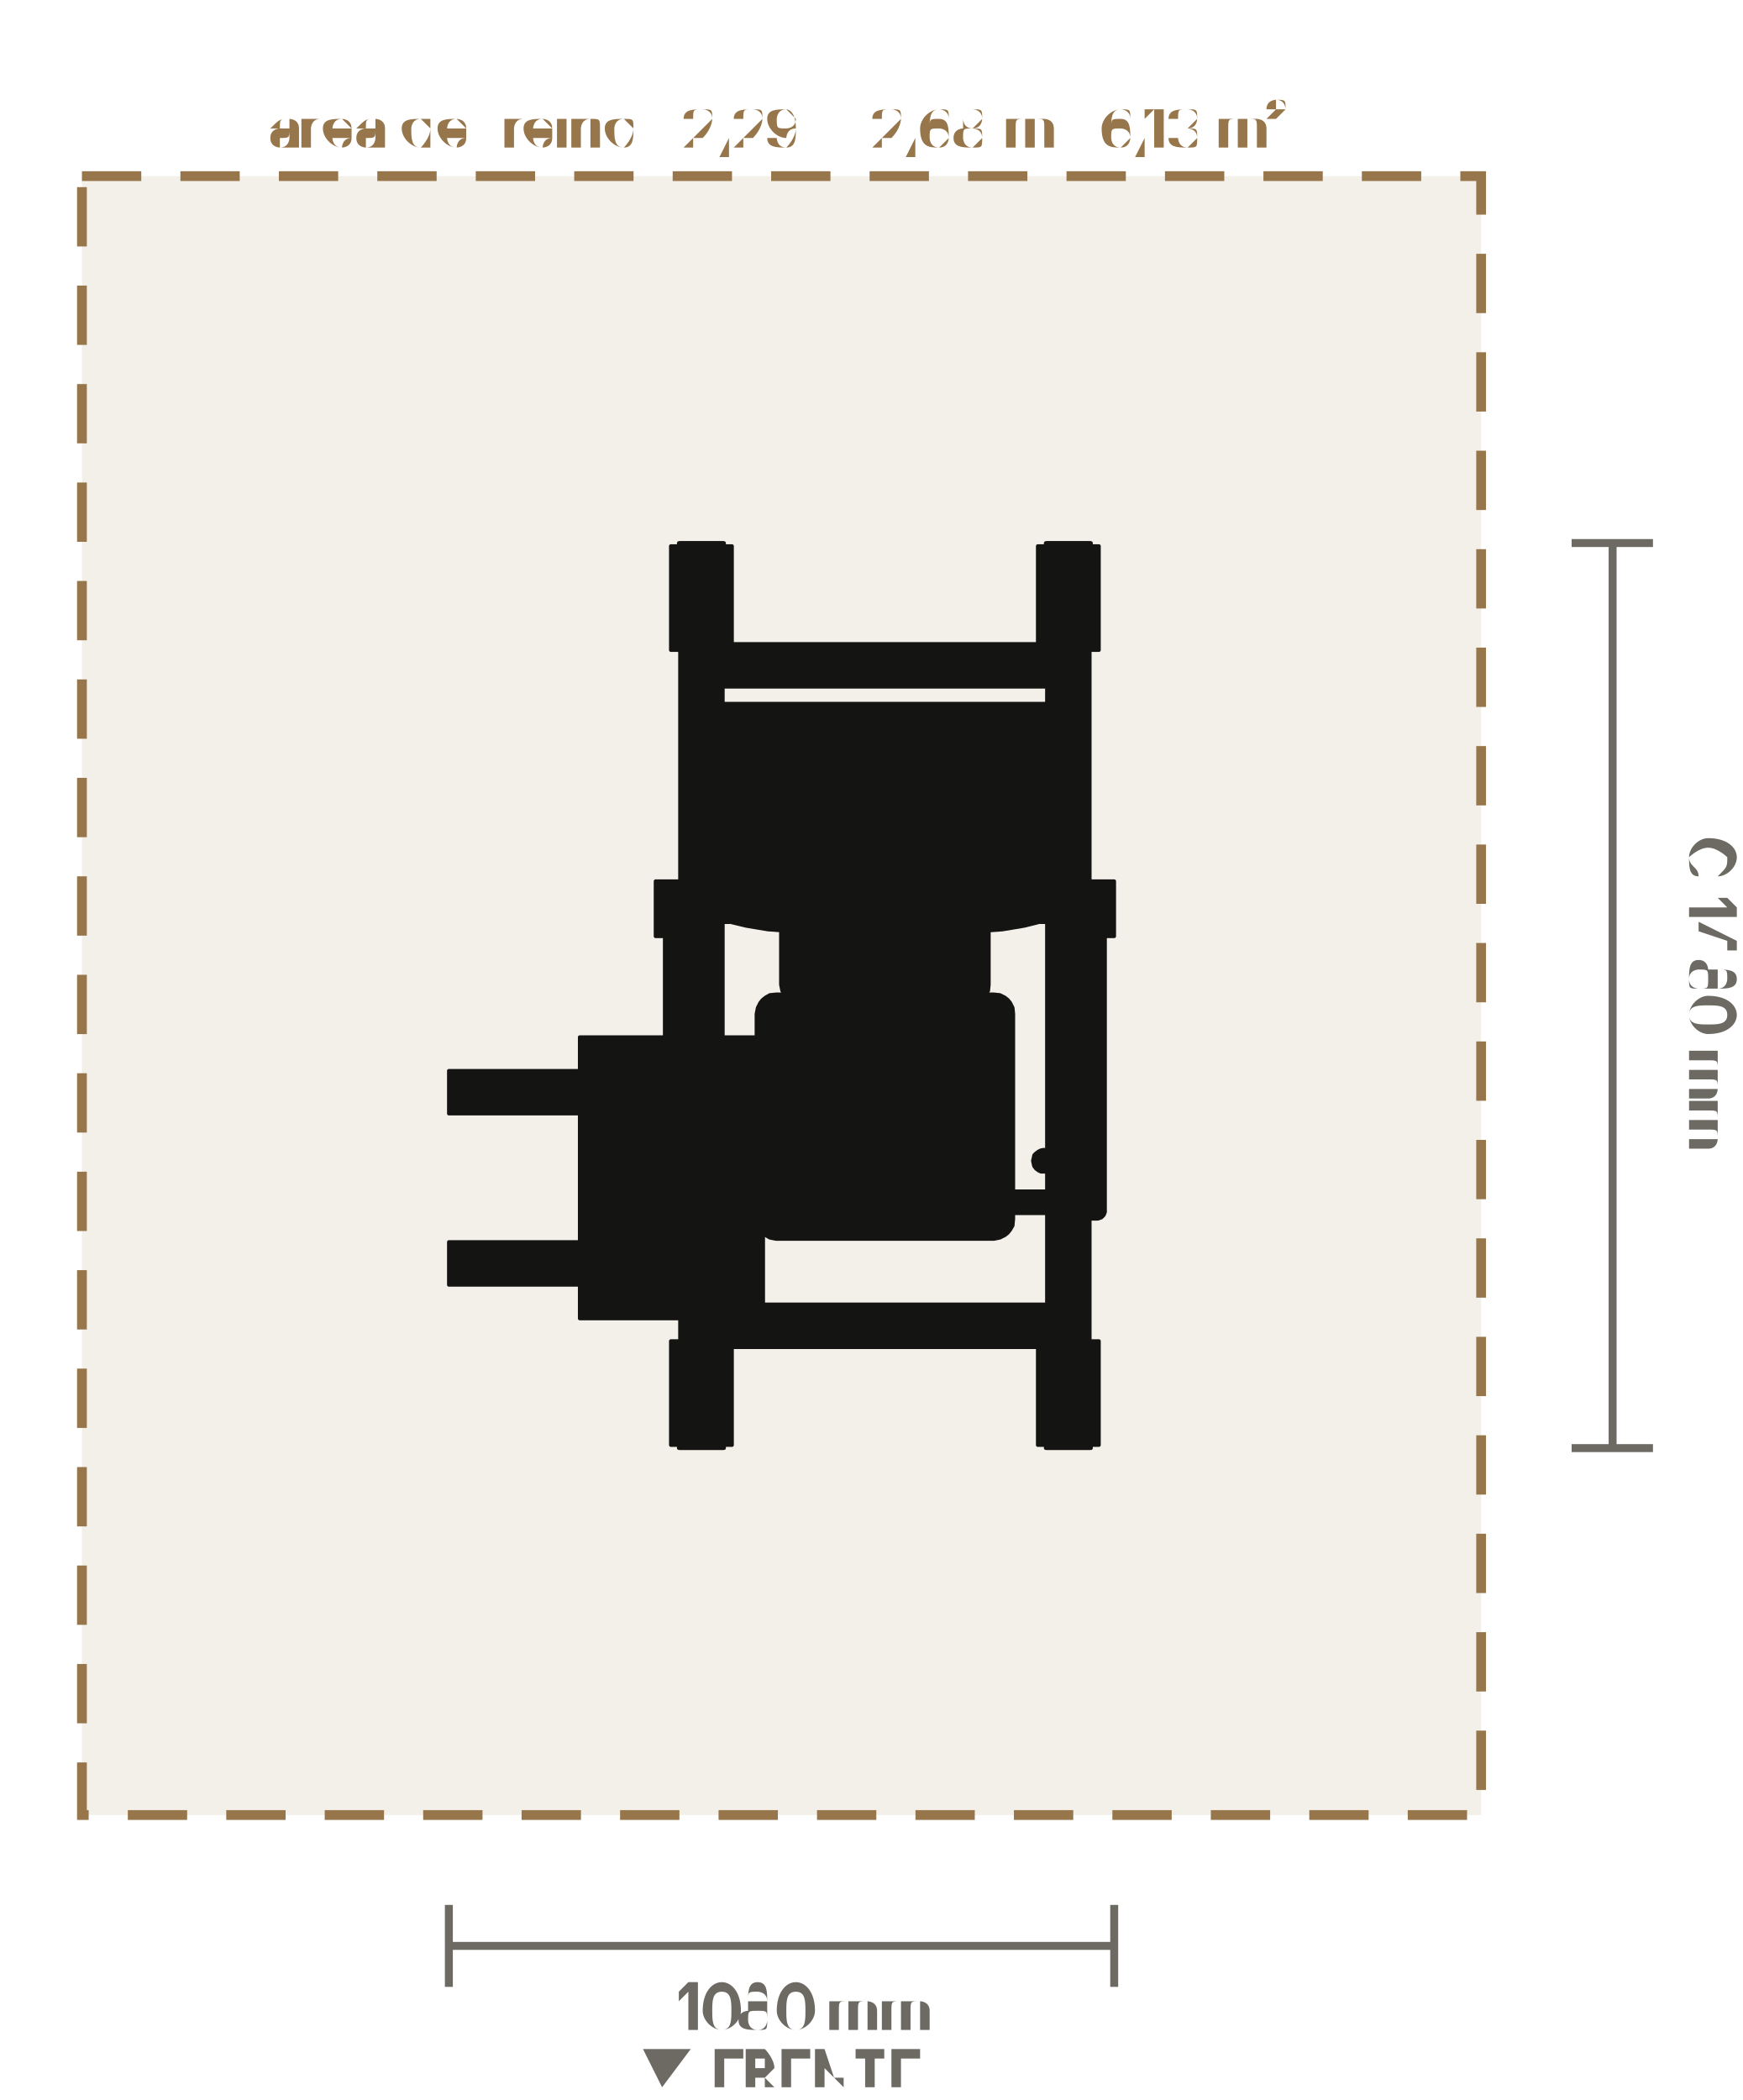
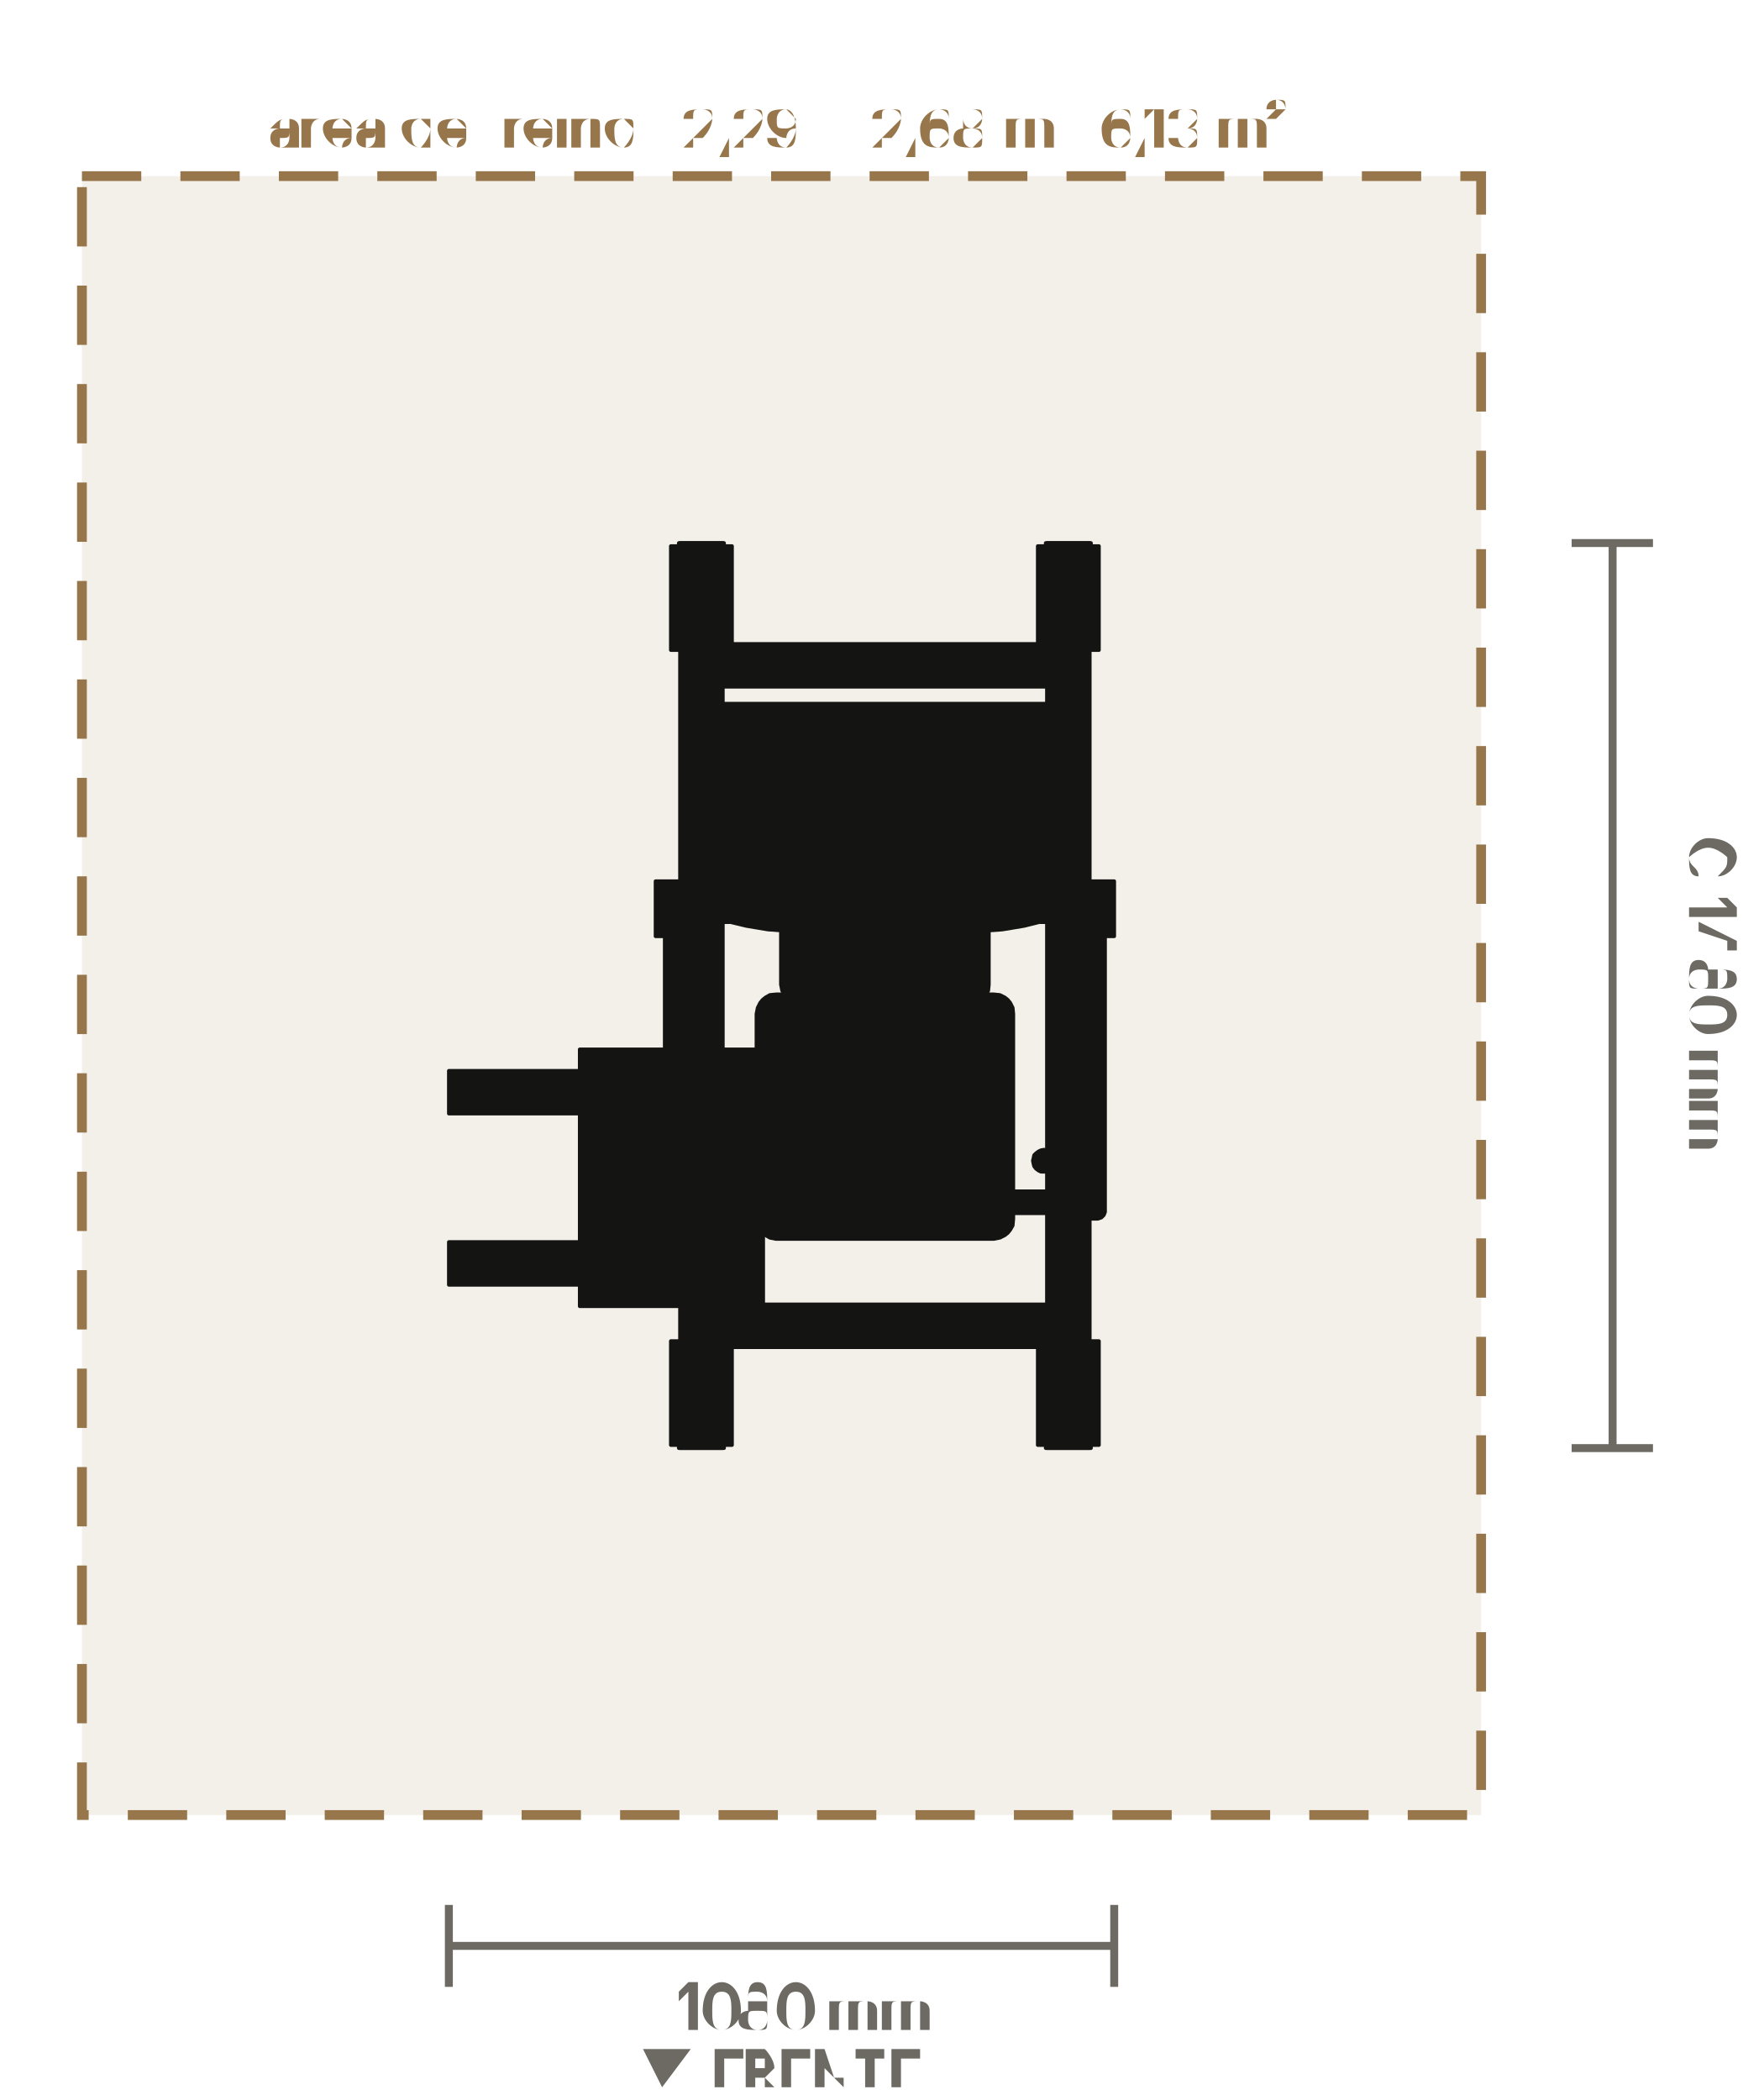
<svg xmlns="http://www.w3.org/2000/svg" viewBox="-1.278 -1.628 2.849 3.434" role="img" aria-label="Planta do Supino Vertical (LD-B008): 1088 × 1480 mm, com 60 cm de área de treino em volta" data-equipment="LD-B008" data-unit="m">
  <rect class="eq-zone" x="-1.144" y="-1.34" width="2.288" height="2.68" style="fill:#96764a;fill-opacity:.12;stroke:#96764a;stroke-width:0.016;stroke-dasharray:0.097 0.064" />
  <text class="eq-zone-label" x="0" y="-1.388" style="font-family:Barlow,Inter,Arial,sans-serif;font-size:0.092px;fill:#96764a;text-anchor:middle">área de treino · 2,29 × 2,68 m · 6,13 m²</text>
  <g class="eq-parts">
    <polygon class="eq-part" points="-0.166,-0.74 -0.096,-0.74 -0.096,0.74 -0.166,0.74" style="fill:#141413;stroke:#141413;stroke-width:0.006;stroke-linejoin:round" />
    <polygon class="eq-part" points="-0.181,-0.735 -0.081,-0.735 -0.081,-0.565 -0.181,-0.565" style="fill:#141413;stroke:#141413;stroke-width:0.006;stroke-linejoin:round" />
    <polygon class="eq-part" points="-0.142,-0.705 -0.141,-0.708 -0.14,-0.711 -0.139,-0.713 -0.136,-0.715 -0.134,-0.716 -0.131,-0.716 -0.128,-0.716 -0.125,-0.715 -0.123,-0.713 -0.121,-0.711 -0.12,-0.708 -0.12,-0.705 -0.12,-0.702 -0.121,-0.7 -0.123,-0.697 -0.125,-0.696 -0.128,-0.694 -0.131,-0.694 -0.134,-0.694 -0.136,-0.696 -0.139,-0.697 -0.14,-0.7 -0.141,-0.702" style="fill:#141413;stroke:#141413;stroke-width:0.006;stroke-linejoin:round" />
    <polygon class="eq-part" points="-0.142,-0.595 -0.141,-0.598 -0.14,-0.601 -0.139,-0.603 -0.136,-0.605 -0.134,-0.606 -0.131,-0.606 -0.128,-0.606 -0.125,-0.605 -0.123,-0.603 -0.121,-0.601 -0.12,-0.598 -0.12,-0.595 -0.12,-0.592 -0.121,-0.59 -0.123,-0.587 -0.125,-0.586 -0.128,-0.584 -0.131,-0.584 -0.134,-0.584 -0.136,-0.586 -0.139,-0.587 -0.14,-0.59 -0.141,-0.592" style="fill:#141413;stroke:#141413;stroke-width:0.006;stroke-linejoin:round" />
    <polygon class="eq-part" points="-0.181,0.565 -0.081,0.565 -0.081,0.735 -0.181,0.735" style="fill:#141413;stroke:#141413;stroke-width:0.006;stroke-linejoin:round" />
    <polygon class="eq-part" points="-0.142,0.595 -0.141,0.592 -0.14,0.59 -0.139,0.587 -0.136,0.586 -0.134,0.584 -0.131,0.584 -0.128,0.584 -0.125,0.586 -0.123,0.587 -0.121,0.59 -0.12,0.592 -0.12,0.595 -0.12,0.598 -0.121,0.601 -0.123,0.603 -0.125,0.605 -0.128,0.606 -0.131,0.606 -0.134,0.606 -0.136,0.605 -0.139,0.603 -0.14,0.601 -0.141,0.598" style="fill:#141413;stroke:#141413;stroke-width:0.006;stroke-linejoin:round" />
    <polygon class="eq-part" points="-0.142,0.705 -0.141,0.702 -0.14,0.7 -0.139,0.697 -0.136,0.696 -0.134,0.694 -0.131,0.694 -0.128,0.694 -0.125,0.696 -0.123,0.697 -0.121,0.7 -0.12,0.702 -0.12,0.705 -0.12,0.708 -0.121,0.711 -0.123,0.713 -0.125,0.715 -0.128,0.716 -0.131,0.716 -0.134,0.716 -0.136,0.715 -0.139,0.713 -0.14,0.711 -0.141,0.708" style="fill:#141413;stroke:#141413;stroke-width:0.006;stroke-linejoin:round" />
    <polygon class="eq-part" points="-0.168,-0.74 -0.094,-0.74 -0.094,-0.728 -0.168,-0.728" style="fill:#141413;stroke:#141413;stroke-width:0.006;stroke-linejoin:round" />
    <polygon class="eq-part" points="-0.168,0.728 -0.094,0.728 -0.094,0.74 -0.168,0.74" style="fill:#141413;stroke:#141413;stroke-width:0.006;stroke-linejoin:round" />
    <polygon class="eq-part" points="0.434,-0.74 0.504,-0.74 0.504,0.74 0.434,0.74" style="fill:#141413;stroke:#141413;stroke-width:0.006;stroke-linejoin:round" />
    <polygon class="eq-part" points="0.419,-0.735 0.519,-0.735 0.519,-0.565 0.419,-0.565" style="fill:#141413;stroke:#141413;stroke-width:0.006;stroke-linejoin:round" />
    <polygon class="eq-part" points="0.458,-0.705 0.459,-0.708 0.46,-0.711 0.461,-0.713 0.464,-0.715 0.466,-0.716 0.469,-0.716 0.472,-0.716 0.475,-0.715 0.477,-0.713 0.479,-0.711 0.48,-0.708 0.48,-0.705 0.48,-0.702 0.479,-0.7 0.477,-0.697 0.475,-0.696 0.472,-0.694 0.469,-0.694 0.466,-0.694 0.464,-0.696 0.461,-0.697 0.46,-0.7 0.459,-0.702" style="fill:#141413;stroke:#141413;stroke-width:0.006;stroke-linejoin:round" />
    <polygon class="eq-part" points="0.458,-0.595 0.459,-0.598 0.46,-0.601 0.461,-0.603 0.464,-0.605 0.466,-0.606 0.469,-0.606 0.472,-0.606 0.475,-0.605 0.477,-0.603 0.479,-0.601 0.48,-0.598 0.48,-0.595 0.48,-0.592 0.479,-0.59 0.477,-0.587 0.475,-0.586 0.472,-0.584 0.469,-0.584 0.466,-0.584 0.464,-0.586 0.461,-0.587 0.46,-0.59 0.459,-0.592" style="fill:#141413;stroke:#141413;stroke-width:0.006;stroke-linejoin:round" />
    <polygon class="eq-part" points="0.419,0.565 0.519,0.565 0.519,0.735 0.419,0.735" style="fill:#141413;stroke:#141413;stroke-width:0.006;stroke-linejoin:round" />
    <polygon class="eq-part" points="0.458,0.595 0.459,0.592 0.46,0.59 0.461,0.587 0.464,0.586 0.466,0.584 0.469,0.584 0.472,0.584 0.475,0.586 0.477,0.587 0.479,0.59 0.48,0.592 0.48,0.595 0.48,0.598 0.479,0.601 0.477,0.603 0.475,0.605 0.472,0.606 0.469,0.606 0.466,0.606 0.464,0.605 0.461,0.603 0.46,0.601 0.459,0.598" style="fill:#141413;stroke:#141413;stroke-width:0.006;stroke-linejoin:round" />
    <polygon class="eq-part" points="0.458,0.705 0.459,0.702 0.46,0.7 0.461,0.697 0.464,0.696 0.466,0.694 0.469,0.694 0.472,0.694 0.475,0.696 0.477,0.697 0.479,0.7 0.48,0.702 0.48,0.705 0.48,0.708 0.479,0.711 0.477,0.713 0.475,0.715 0.472,0.716 0.469,0.716 0.466,0.716 0.464,0.715 0.461,0.713 0.46,0.711 0.459,0.708" style="fill:#141413;stroke:#141413;stroke-width:0.006;stroke-linejoin:round" />
    <polygon class="eq-part" points="0.432,-0.74 0.506,-0.74 0.506,-0.728 0.432,-0.728" style="fill:#141413;stroke:#141413;stroke-width:0.006;stroke-linejoin:round" />
    <polygon class="eq-part" points="0.432,0.728 0.506,0.728 0.506,0.74 0.432,0.74" style="fill:#141413;stroke:#141413;stroke-width:0.006;stroke-linejoin:round" />
    <polygon class="eq-part" points="-0.131,-0.575 0.469,-0.575 0.469,-0.505 -0.131,-0.505" style="fill:#141413;stroke:#141413;stroke-width:0.006;stroke-linejoin:round" />
    <polygon class="eq-part" points="-0.131,0.505 0.469,0.505 0.469,0.575 -0.131,0.575" style="fill:#141413;stroke:#141413;stroke-width:0.006;stroke-linejoin:round" />
    <polygon class="eq-part" points="-0.544,0.123 -0.131,0.123 -0.131,0.193 -0.544,0.193" style="fill:#141413;stroke:#141413;stroke-width:0.006;stroke-linejoin:round" />
    <polygon class="eq-part" points="-0.544,0.403 -0.131,0.403 -0.131,0.473 -0.544,0.473" style="fill:#141413;stroke:#141413;stroke-width:0.006;stroke-linejoin:round" />
-     <polygon class="eq-part" points="-0.3,0.468 -0.06,0.468 -0.06,0.498 -0.3,0.498" style="fill:#141413;stroke:#141413;stroke-width:0.006;stroke-linejoin:round" />
-     <polygon class="eq-part" points="-0.3,0.098 -0.06,0.098 -0.06,0.128 -0.3,0.128" style="fill:#141413;stroke:#141413;stroke-width:0.006;stroke-linejoin:round" />
-     <polygon class="eq-part" points="-0.3,0.498 -0.3,0.098 -0.06,0.098 -0.06,0.498" style="fill:#141413;stroke:#141413;stroke-width:0.006;stroke-linejoin:round" />
-     <polygon class="eq-part" points="-0.33,0.528 -0.33,0.068 -0.03,0.068 -0.03,0.528" style="fill:#141413;stroke:#141413;stroke-width:0.006;stroke-linejoin:round" />
-     <polygon class="eq-part" points="-0.3,0.458 -0.3,0.138 -0.286,0.138 -0.286,0.458" style="fill:#141413;stroke:#141413;stroke-width:0.006;stroke-linejoin:round" />
+     <polygon class="eq-part" points="-0.3,0.448 -0.06,0.448 -0.06,0.478 -0.3,0.478" style="fill:#141413;stroke:#141413;stroke-width:0.006;stroke-linejoin:round" />
+     <polygon class="eq-part" points="-0.3,0.118 -0.06,0.118 -0.06,0.148 -0.3,0.148" style="fill:#141413;stroke:#141413;stroke-width:0.006;stroke-linejoin:round" />
+     <polygon class="eq-part" points="-0.3,0.478 -0.3,0.118 -0.06,0.118 -0.06,0.478" style="fill:#141413;stroke:#141413;stroke-width:0.006;stroke-linejoin:round" />
+     <polygon class="eq-part" points="-0.33,0.508 -0.33,0.088 -0.03,0.088 -0.03,0.508" style="fill:#141413;stroke:#141413;stroke-width:0.006;stroke-linejoin:round" />
+     <polygon class="eq-part" points="-0.3,0.438 -0.3,0.158 -0.286,0.158 -0.286,0.438" style="fill:#141413;stroke:#141413;stroke-width:0.006;stroke-linejoin:round" />
    <polygon class="eq-part" points="-0.286,0.373 -0.276,0.373 -0.276,0.403 -0.286,0.403" style="fill:#141413;stroke:#141413;stroke-width:0.006;stroke-linejoin:round" />
    <polygon class="eq-part" points="-0.286,0.193 -0.276,0.193 -0.276,0.223 -0.286,0.223" style="fill:#141413;stroke:#141413;stroke-width:0.006;stroke-linejoin:round" />
-     <polygon class="eq-part" points="-0.072,0.498 -0.072,0.298 -0.06,0.298 -0.06,0.498" style="fill:#141413;stroke:#141413;stroke-width:0.006;stroke-linejoin:round" />
-     <polygon class="eq-part" points="-0.072,0.228 -0.072,0.098 -0.06,0.098 -0.06,0.228" style="fill:#141413;stroke:#141413;stroke-width:0.006;stroke-linejoin:round" />
-     <polygon class="eq-part" points="-0.06,0.468 -0.06,0.328 -0.056,0.328 -0.056,0.468" style="fill:#141413;stroke:#141413;stroke-width:0.006;stroke-linejoin:round" />
+     <polygon class="eq-part" points="-0.072,0.478 -0.072,0.278 -0.06,0.278 -0.06,0.478" style="fill:#141413;stroke:#141413;stroke-width:0.006;stroke-linejoin:round" />
+     <polygon class="eq-part" points="-0.072,0.208 -0.072,0.118 -0.06,0.118 -0.06,0.208" style="fill:#141413;stroke:#141413;stroke-width:0.006;stroke-linejoin:round" />
+     <polygon class="eq-part" points="-0.06,0.448 -0.06,0.308 -0.056,0.308 -0.056,0.448" style="fill:#141413;stroke:#141413;stroke-width:0.006;stroke-linejoin:round" />
    <polygon class="eq-part" points="-0.19,0.378 -0.19,0.375 -0.189,0.373 -0.187,0.37 -0.185,0.369 -0.183,0.368 -0.18,0.368 -0.177,0.368 -0.175,0.369 -0.173,0.37 -0.171,0.373 -0.17,0.375 -0.17,0.378 -0.17,0.38 -0.171,0.383 -0.173,0.385 -0.175,0.386 -0.177,0.387 -0.18,0.388 -0.183,0.387 -0.185,0.386 -0.187,0.385 -0.189,0.383 -0.19,0.38" style="fill:#141413;stroke:#141413;stroke-width:0.006;stroke-linejoin:round" />
    <polygon class="eq-part" points="-0.19,0.218 -0.19,0.215 -0.189,0.213 -0.187,0.21 -0.185,0.209 -0.183,0.208 -0.18,0.208 -0.177,0.208 -0.175,0.209 -0.173,0.21 -0.171,0.213 -0.17,0.215 -0.17,0.218 -0.17,0.22 -0.171,0.223 -0.173,0.225 -0.175,0.226 -0.177,0.227 -0.18,0.228 -0.183,0.227 -0.185,0.226 -0.187,0.225 -0.189,0.223 -0.19,0.22" style="fill:#141413;stroke:#141413;stroke-width:0.006;stroke-linejoin:round" />
    <polygon class="eq-part" points="-0.26,0.428 -0.26,0.168 -0.1,0.168 -0.1,0.428" style="fill:#141413;stroke:#141413;stroke-width:0.006;stroke-linejoin:round" />
    <polygon class="eq-part" points="-0.26,0.428 -0.26,0.168 -0.1,0.168 -0.1,0.428" style="fill:#141413;stroke:#141413;stroke-width:0.006;stroke-linejoin:round" />
    <polygon class="eq-part" points="-0.184,0.298 -0.184,0.297 -0.183,0.296 -0.183,0.295 -0.182,0.294 -0.181,0.294 -0.18,0.294 -0.179,0.294 -0.178,0.294 -0.177,0.295 -0.176,0.296 -0.176,0.297 -0.176,0.298 -0.176,0.299 -0.176,0.3 -0.177,0.3 -0.178,0.301 -0.179,0.301 -0.18,0.302 -0.181,0.301 -0.182,0.301 -0.183,0.3 -0.183,0.3 -0.184,0.299" style="fill:#141413;stroke:#141413;stroke-width:0.006;stroke-linejoin:round" />
    <polygon class="eq-part" points="-0.245,0.418 -0.245,0.178 -0.115,0.178 -0.115,0.418" style="fill:#141413;stroke:#141413;stroke-width:0.006;stroke-linejoin:round" />
    <polygon class="eq-part" points="-0.245,0.418 -0.245,0.178 -0.115,0.178 -0.115,0.418" style="fill:#141413;stroke:#141413;stroke-width:0.006;stroke-linejoin:round" />
    <polygon class="eq-part" points="-0.245,0.418 -0.245,0.178 -0.115,0.178 -0.115,0.418" style="fill:#141413;stroke:#141413;stroke-width:0.006;stroke-linejoin:round" />
    <polygon class="eq-part" points="-0.245,0.418 -0.245,0.178 -0.115,0.178 -0.115,0.418" style="fill:#141413;stroke:#141413;stroke-width:0.006;stroke-linejoin:round" />
    <polygon class="eq-part" points="-0.245,0.418 -0.245,0.178 -0.115,0.178 -0.115,0.418" style="fill:#141413;stroke:#141413;stroke-width:0.006;stroke-linejoin:round" />
    <polygon class="eq-part" points="-0.245,0.418 -0.245,0.178 -0.115,0.178 -0.115,0.418" style="fill:#141413;stroke:#141413;stroke-width:0.006;stroke-linejoin:round" />
    <polygon class="eq-part" points="-0.245,0.418 -0.245,0.178 -0.115,0.178 -0.115,0.418" style="fill:#141413;stroke:#141413;stroke-width:0.006;stroke-linejoin:round" />
    <polygon class="eq-part" points="-0.245,0.418 -0.245,0.178 -0.115,0.178 -0.115,0.418" style="fill:#141413;stroke:#141413;stroke-width:0.006;stroke-linejoin:round" />
    <polygon class="eq-part" points="-0.245,0.418 -0.245,0.178 -0.115,0.178 -0.115,0.418" style="fill:#141413;stroke:#141413;stroke-width:0.006;stroke-linejoin:round" />
    <polygon class="eq-part" points="-0.245,0.418 -0.245,0.178 -0.115,0.178 -0.115,0.418" style="fill:#141413;stroke:#141413;stroke-width:0.006;stroke-linejoin:round" />
    <polygon class="eq-part" points="-0.245,0.418 -0.245,0.178 -0.115,0.178 -0.115,0.418" style="fill:#141413;stroke:#141413;stroke-width:0.006;stroke-linejoin:round" />
    <polygon class="eq-part" points="-0.245,0.418 -0.245,0.178 -0.115,0.178 -0.115,0.418" style="fill:#141413;stroke:#141413;stroke-width:0.006;stroke-linejoin:round" />
    <polygon class="eq-part" points="-0.245,0.418 -0.245,0.178 -0.115,0.178 -0.115,0.418" style="fill:#141413;stroke:#141413;stroke-width:0.006;stroke-linejoin:round" />
    <polygon class="eq-part" points="-0.245,0.418 -0.245,0.178 -0.115,0.178 -0.115,0.418" style="fill:#141413;stroke:#141413;stroke-width:0.006;stroke-linejoin:round" />
    <polygon class="eq-part" points="-0.245,0.418 -0.245,0.178 -0.115,0.178 -0.115,0.418" style="fill:#141413;stroke:#141413;stroke-width:0.006;stroke-linejoin:round" />
    <polygon class="eq-part" points="-0.186,0.298 -0.186,0.296 -0.185,0.295 -0.184,0.293 -0.183,0.292 -0.182,0.292 -0.18,0.292 -0.178,0.292 -0.177,0.292 -0.176,0.293 -0.175,0.295 -0.174,0.296 -0.174,0.298 -0.174,0.299 -0.175,0.301 -0.176,0.302 -0.177,0.303 -0.178,0.303 -0.18,0.304 -0.182,0.303 -0.183,0.303 -0.184,0.302 -0.185,0.301 -0.186,0.299" style="fill:#141413;stroke:#141413;stroke-width:0.006;stroke-linejoin:round" />
    <polygon class="eq-part" points="-0.135,0.292 -0.065,0.292 -0.065,0.304 -0.135,0.304" style="fill:#141413;stroke:#141413;stroke-width:0.006;stroke-linejoin:round" />
-     <polygon class="eq-part" points="-0.3,0.468 -0.3,0.128 -0.288,0.128 -0.288,0.468" style="fill:#141413;stroke:#141413;stroke-width:0.006;stroke-linejoin:round" />
+     <polygon class="eq-part" points="-0.3,0.448 -0.3,0.148 -0.288,0.148 -0.288,0.448" style="fill:#141413;stroke:#141413;stroke-width:0.006;stroke-linejoin:round" />
    <polygon class="eq-part" points="0.134,0.175 0.135,0.172 0.136,0.169 0.138,0.166 0.14,0.164 0.143,0.163 0.146,0.163 0.192,0.163 0.195,0.163 0.198,0.164 0.201,0.166 0.203,0.169 0.204,0.172 0.204,0.175 0.204,0.221 0.204,0.224 0.203,0.227 0.201,0.229 0.198,0.231 0.195,0.232 0.192,0.233 0.146,0.233 0.143,0.232 0.14,0.231 0.138,0.229 0.136,0.227 0.135,0.224 0.134,0.221" style="fill:#141413;stroke:#141413;stroke-width:0.006;stroke-linejoin:round" />
    <polygon class="eq-part" points="0.204,0.175 0.216,0.175 0.216,0.22 0.204,0.22" style="fill:#141413;stroke:#141413;stroke-width:0.006;stroke-linejoin:round" />
    <polygon class="eq-part" points="0.202,0.198 0.202,0.196 0.202,0.194 0.202,0.193 0.203,0.192 0.203,0.191 0.204,0.191 0.284,0.191 0.285,0.191 0.285,0.192 0.286,0.193 0.286,0.194 0.286,0.196 0.287,0.198 0.286,0.199 0.286,0.201 0.286,0.203 0.285,0.204 0.285,0.204 0.284,0.205 0.204,0.205 0.203,0.204 0.203,0.204 0.202,0.203 0.202,0.201 0.202,0.199" style="fill:#141413;stroke:#141413;stroke-width:0.006;stroke-linejoin:round" />
    <polygon class="eq-part" points="-0.041,0.03 -0.039,0.02 -0.035,0.012 -0.031,0.007 -0.026,0.003 -0.019,-0.001 -0.009,-0.002 0.347,-0.002 0.357,-0.001 0.365,0.003 0.37,0.007 0.374,0.012 0.378,0.02 0.379,0.03 0.379,0.365 0.378,0.376 0.374,0.383 0.37,0.388 0.365,0.392 0.357,0.396 0.347,0.398 -0.009,0.398 -0.019,0.396 -0.026,0.392 -0.031,0.388 -0.035,0.383 -0.039,0.376 -0.041,0.365" style="fill:#141413;stroke:#141413;stroke-width:0.006;stroke-linejoin:round" />
    <polygon class="eq-part" points="-0.001,-0.156 0.001,-0.166 0.005,-0.173 0.009,-0.178 0.009,-0.179 0.014,-0.183 0.022,-0.186 0.031,-0.188 0.307,-0.188 0.317,-0.186 0.324,-0.183 0.329,-0.179 0.33,-0.178 0.334,-0.173 0.338,-0.166 0.339,-0.156 0.339,-0.018 0.338,-0.008 0.334,-0.001 0.33,0.004 0.329,0.005 0.324,0.009 0.317,0.012 0.307,0.014 0.031,0.014 0.022,0.012 0.014,0.009 0.009,0.005 0.009,0.004 0.005,-0.001 0.001,-0.008 -0.001,-0.018" style="fill:#141413;stroke:#141413;stroke-width:0.006;stroke-linejoin:round" />
    <polygon class="eq-part" points="0.139,-0.196 0.141,-0.202 0.145,-0.206 0.151,-0.208 0.187,-0.208 0.193,-0.206 0.198,-0.202 0.199,-0.196 0.199,-0.064 0.198,-0.058 0.193,-0.054 0.187,-0.052 0.151,-0.052 0.145,-0.054 0.141,-0.058 0.139,-0.064" style="fill:#141413;stroke:#141413;stroke-width:0.006;stroke-linejoin:round" />
    <polygon class="eq-part" points="0.454,-0.187 0.544,-0.187 0.544,-0.097 0.454,-0.097" style="fill:#141413;stroke:#141413;stroke-width:0.006;stroke-linejoin:round" />
    <polygon class="eq-part" points="0.469,-0.151 0.471,-0.155 0.475,-0.157 0.481,-0.158 0.517,-0.158 0.523,-0.157 0.527,-0.155 0.529,-0.151 0.529,0.354 0.527,0.359 0.523,0.363 0.517,0.365 0.481,0.365 0.475,0.363 0.471,0.359 0.469,0.354" style="fill:#141413;stroke:#141413;stroke-width:0.006;stroke-linejoin:round" />
    <polygon class="eq-part" points="0.339,0.32 0.499,0.32 0.499,0.356 0.339,0.356" style="fill:#141413;stroke:#141413;stroke-width:0.006;stroke-linejoin:round" />
    <polygon class="eq-part" points="0.424,0.261 0.424,0.259 0.425,0.257 0.425,0.255 0.425,0.254 0.426,0.253 0.427,0.253 0.502,0.253 0.502,0.253 0.503,0.254 0.503,0.255 0.504,0.257 0.504,0.259 0.504,0.261 0.504,0.28 0.504,0.282 0.504,0.284 0.503,0.285 0.503,0.287 0.502,0.288 0.502,0.288 0.427,0.288 0.426,0.288 0.425,0.287 0.425,0.285 0.425,0.284 0.424,0.282 0.424,0.28" style="fill:#141413;stroke:#141413;stroke-width:0.006;stroke-linejoin:round" />
    <polygon class="eq-part" points="0.411,0.27 0.412,0.266 0.413,0.261 0.416,0.258 0.42,0.255 0.424,0.253 0.429,0.252 0.434,0.253 0.438,0.255 0.442,0.258 0.445,0.261 0.447,0.266 0.447,0.27 0.447,0.275 0.445,0.279 0.442,0.283 0.438,0.286 0.434,0.288 0.429,0.288 0.424,0.288 0.42,0.286 0.416,0.283 0.413,0.279 0.412,0.275" style="fill:#141413;stroke:#141413;stroke-width:0.006;stroke-linejoin:round" />
    <polygon class="eq-part" points="-0.206,-0.187 -0.116,-0.187 -0.116,-0.097 -0.206,-0.097" style="fill:#141413;stroke:#141413;stroke-width:0.006;stroke-linejoin:round" />
    <polygon class="eq-part" points="-0.191,-0.151 -0.189,-0.155 -0.185,-0.157 -0.179,-0.158 -0.143,-0.158 -0.137,-0.157 -0.133,-0.155 -0.131,-0.151 -0.131,0.354 -0.133,0.359 -0.137,0.363 -0.143,0.365 -0.179,0.365 -0.185,0.363 -0.189,0.359 -0.191,0.354" style="fill:#141413;stroke:#141413;stroke-width:0.006;stroke-linejoin:round" />
    <polygon class="eq-part" points="-0.161,0.32 -0.001,0.32 -0.001,0.356 -0.161,0.356" style="fill:#141413;stroke:#141413;stroke-width:0.006;stroke-linejoin:round" />
    <polygon class="eq-part" points="-0.166,0.261 -0.166,0.259 -0.165,0.257 -0.165,0.255 -0.165,0.254 -0.164,0.253 -0.163,0.253 -0.088,0.253 -0.088,0.253 -0.087,0.254 -0.087,0.255 -0.086,0.257 -0.086,0.259 -0.086,0.261 -0.086,0.28 -0.086,0.282 -0.086,0.284 -0.087,0.285 -0.087,0.287 -0.088,0.288 -0.088,0.288 -0.163,0.288 -0.164,0.288 -0.165,0.287 -0.165,0.285 -0.165,0.284 -0.166,0.282 -0.166,0.28" style="fill:#141413;stroke:#141413;stroke-width:0.006;stroke-linejoin:round" />
    <polygon class="eq-part" points="-0.109,0.27 -0.108,0.266 -0.106,0.261 -0.104,0.258 -0.1,0.255 -0.096,0.253 -0.091,0.252 -0.086,0.253 -0.082,0.255 -0.078,0.258 -0.075,0.261 -0.073,0.266 -0.073,0.27 -0.073,0.275 -0.075,0.279 -0.078,0.283 -0.082,0.286 -0.086,0.288 -0.091,0.288 -0.096,0.288 -0.1,0.286 -0.104,0.283 -0.106,0.279 -0.108,0.275" style="fill:#141413;stroke:#141413;stroke-width:0.006;stroke-linejoin:round" />
    <polygon class="eq-part" points="-0.121,-0.465 -0.119,-0.471 -0.115,-0.475 -0.109,-0.477 0.447,-0.477 0.453,-0.475 0.458,-0.471 0.459,-0.465 0.459,-0.42 0.459,-0.151 0.458,-0.145 0.451,-0.136 0.447,-0.131 0.429,-0.122 0.401,-0.115 0.397,-0.114 0.361,-0.108 0.319,-0.105 0.275,-0.103 0.064,-0.103 0.019,-0.105 -0.022,-0.108 -0.058,-0.114 -0.062,-0.115 -0.091,-0.122 -0.109,-0.131 -0.113,-0.136 -0.119,-0.145 -0.121,-0.151 -0.121,-0.42" style="fill:#141413;stroke:#141413;stroke-width:0.006;stroke-linejoin:round" />
    <polygon class="eq-part" points="0.424,-0.165 0.469,-0.165 0.469,-0.12 0.424,-0.12" style="fill:#141413;stroke:#141413;stroke-width:0.006;stroke-linejoin:round" />
    <polygon class="eq-part" points="-0.131,-0.165 -0.086,-0.165 -0.086,-0.12 -0.131,-0.12" style="fill:#141413;stroke:#141413;stroke-width:0.006;stroke-linejoin:round" />
    <polygon class="eq-part" points="-0.131,-0.477 0.469,-0.477 0.469,-0.407 -0.131,-0.407" style="fill:#141413;stroke:#141413;stroke-width:0.006;stroke-linejoin:round" />
    <polygon class="eq-part" points="0.459,-0.522 0.471,-0.522 0.471,-0.362 0.459,-0.362" style="fill:#141413;stroke:#141413;stroke-width:0.006;stroke-linejoin:round" />
    <polygon class="eq-part" points="0.471,-0.503 0.479,-0.503 0.479,-0.481 0.471,-0.481" style="fill:#141413;stroke:#141413;stroke-width:0.006;stroke-linejoin:round" />
    <polygon class="eq-part" points="0.471,-0.403 0.479,-0.403 0.479,-0.381 0.471,-0.381" style="fill:#141413;stroke:#141413;stroke-width:0.006;stroke-linejoin:round" />
    <polygon class="eq-part" points="-0.133,-0.522 -0.121,-0.522 -0.121,-0.362 -0.133,-0.362" style="fill:#141413;stroke:#141413;stroke-width:0.006;stroke-linejoin:round" />
    <polygon class="eq-part" points="-0.141,-0.503 -0.133,-0.503 -0.133,-0.481 -0.141,-0.481" style="fill:#141413;stroke:#141413;stroke-width:0.006;stroke-linejoin:round" />
    <polygon class="eq-part" points="-0.141,-0.403 -0.133,-0.403 -0.133,-0.381 -0.141,-0.381" style="fill:#141413;stroke:#141413;stroke-width:0.006;stroke-linejoin:round" />
  </g>
  <line class="eq-dim" x1="-0.544" y1="1.554" x2="0.544" y2="1.554" style="stroke:#6d6a63;stroke-width:0.013" />
  <line class="eq-dim" x1="-0.544" y1="1.487" x2="-0.544" y2="1.621" style="stroke:#6d6a63;stroke-width:0.013" />
  <line class="eq-dim" x1="0.544" y1="1.487" x2="0.544" y2="1.621" style="stroke:#6d6a63;stroke-width:0.013" />
  <text class="eq-text" x="0" y="1.69" style="font-family:Barlow,Inter,Arial,sans-serif;font-size:0.097px;fill:#6d6a63;text-anchor:middle">L 1080 mm</text>
  <line class="eq-dim" x1="1.359" y1="-0.74" x2="1.359" y2="0.74" style="stroke:#6d6a63;stroke-width:0.013" />
  <line class="eq-dim" x1="1.292" y1="-0.74" x2="1.425" y2="-0.74" style="stroke:#6d6a63;stroke-width:0.013" />
  <line class="eq-dim" x1="1.292" y1="0.74" x2="1.425" y2="0.74" style="stroke:#6d6a63;stroke-width:0.013" />
  <text class="eq-text" x="1.484" y="0" transform="rotate(90 1.484 0)" style="font-family:Barlow,Inter,Arial,sans-serif;font-size:0.097px;fill:#6d6a63;text-anchor:middle">C 1480 mm</text>
  <text class="eq-text" x="0" y="1.786" style="font-family:Barlow,Inter,Arial,sans-serif;font-size:0.097px;fill:#6d6a63;text-anchor:middle;font-size:0.077px;letter-spacing:.1em">▼ FRENTE</text>
</svg>
